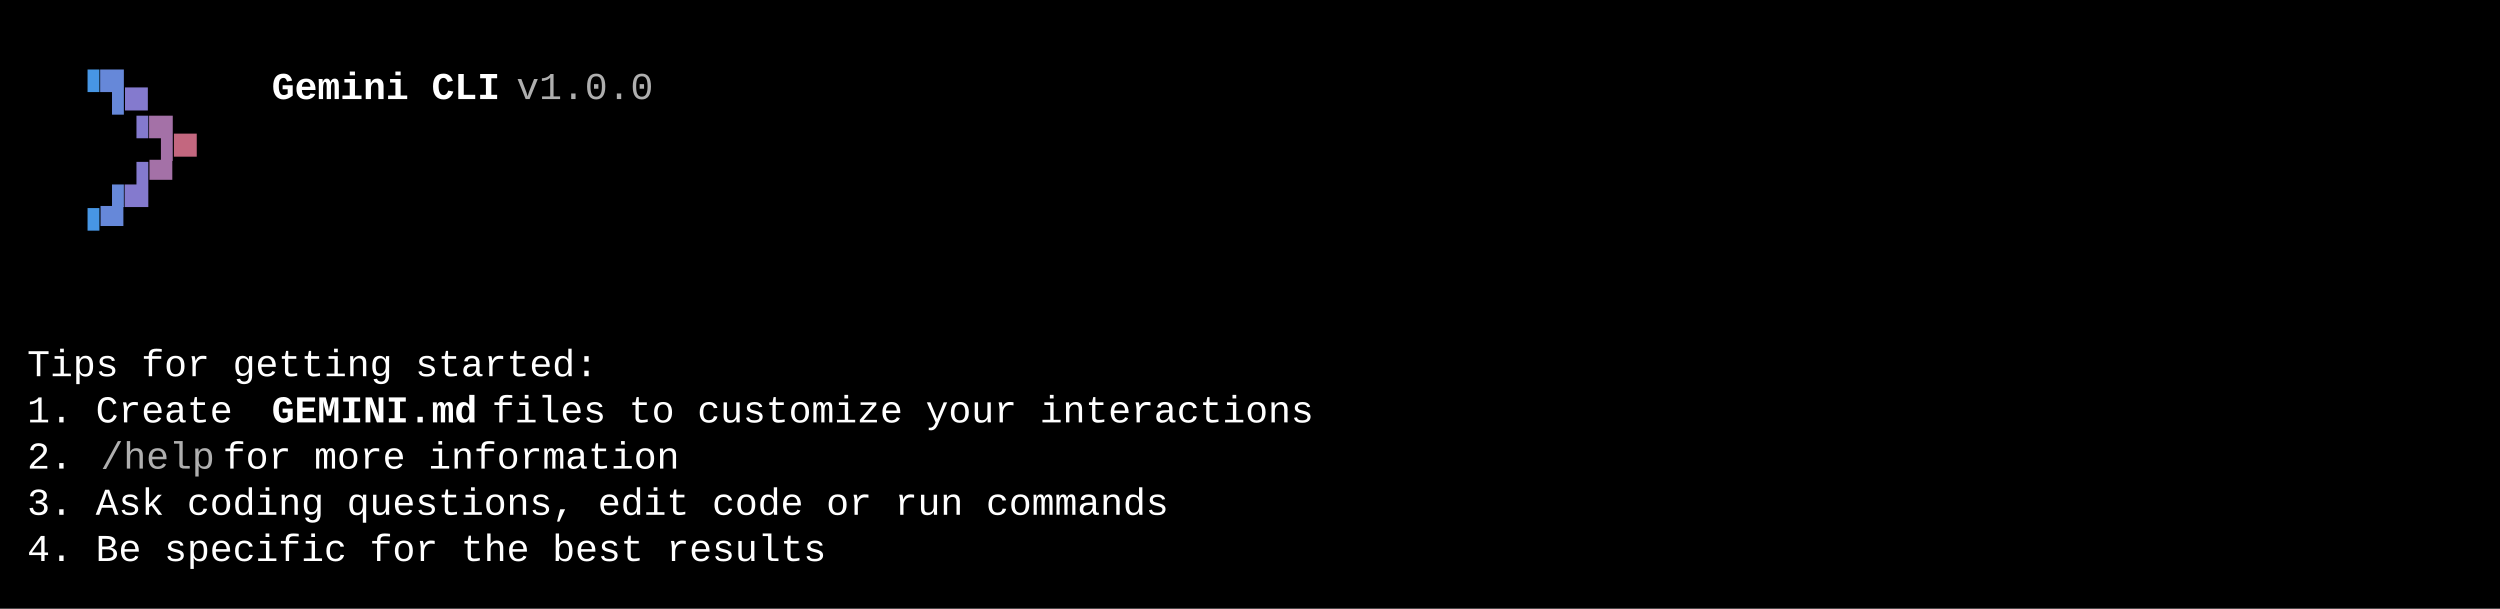
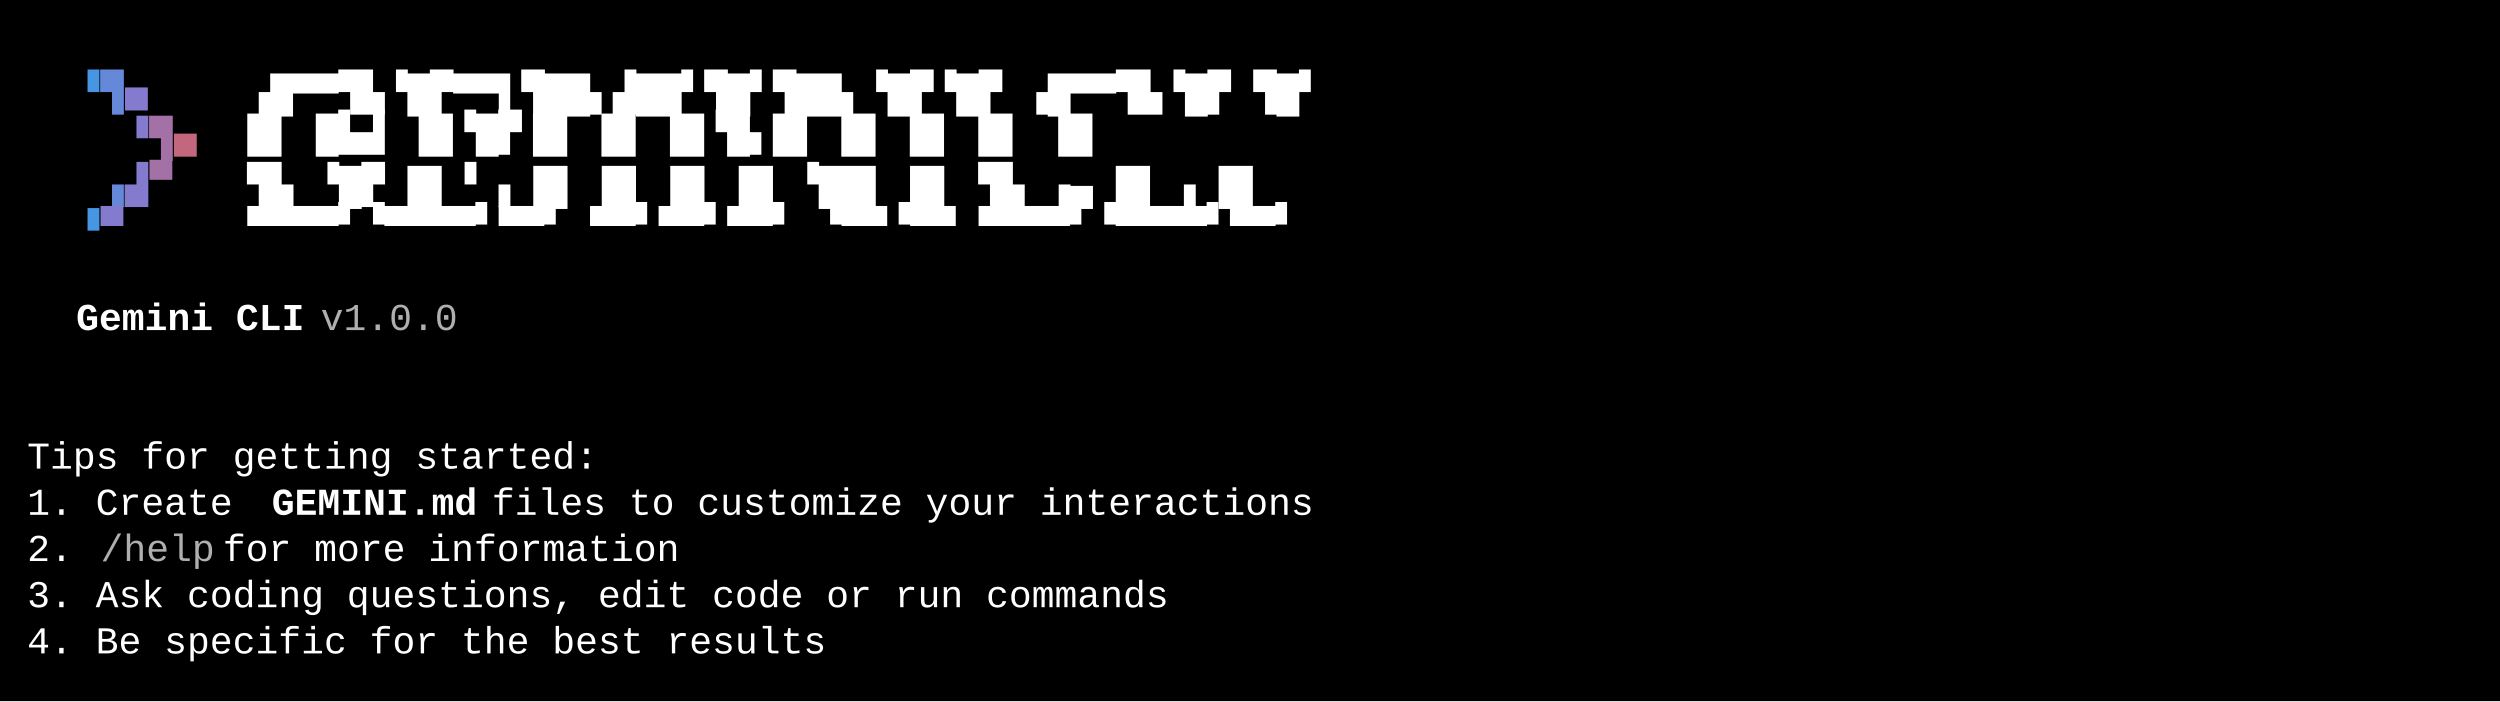
- <svg xmlns="http://www.w3.org/2000/svg" width="920" height="224" viewBox="0 0 920 224">
+ <svg xmlns="http://www.w3.org/2000/svg" width="920" height="258" viewBox="0 0 920 258">
  <style>
    text { font-family: Consolas, "Courier New", monospace; font-size: 14px; dominant-baseline: text-before-edge; white-space: pre; }
  </style>
-   <rect width="920" height="224" fill="#000000" />
+   <rect width="920" height="258" fill="#000000" />
  <g transform="translate(10, 10)">
    <text x="18" y="19" fill="#4796e4" textLength="9" lengthAdjust="spacingAndGlyphs">▝</text>
    <text x="27" y="19" fill="#6688d9" textLength="9" lengthAdjust="spacingAndGlyphs">▜</text>
    <text x="36" y="19" fill="#847ace" textLength="9" lengthAdjust="spacingAndGlyphs">▄</text>
-     <text x="90" y="19" fill="#ffffff" textLength="90" lengthAdjust="spacingAndGlyphs" font-weight="bold">Gemini CLI</text>
-     <text x="180" y="19" fill="#afafaf" textLength="63" lengthAdjust="spacingAndGlyphs"> v1.0.0</text>
+     <text x="81" y="19" fill="#ffffff" textLength="450" lengthAdjust="spacingAndGlyphs">▗█▀▀▜▙▝█▛▀▀▌▜██▖▟██▘▜█▘▜██▖▝█▛▝█▛  ▗█▀▀▜▙▝█▛   ▜█▘</text>
    <text x="36" y="36" fill="#847ace" textLength="9" lengthAdjust="spacingAndGlyphs">▝</text>
    <text x="45" y="36" fill="#a471a7" textLength="9" lengthAdjust="spacingAndGlyphs">▜</text>
    <text x="54" y="36" fill="#c3677f" textLength="9" lengthAdjust="spacingAndGlyphs">▄</text>
+     <text x="81" y="36" fill="#ffffff" textLength="450" lengthAdjust="spacingAndGlyphs">█▌     █▙▟  ▐█▝█▛▐█ ▐█ ▐█▝█▖█▌ █▌  █▌     █▌   ▐█ </text>
    <text x="27" y="53" fill="#6688d9" textLength="9" lengthAdjust="spacingAndGlyphs">▗</text>
    <text x="36" y="53" fill="#847ace" textLength="9" lengthAdjust="spacingAndGlyphs">▟</text>
    <text x="45" y="53" fill="#a471a7" textLength="9" lengthAdjust="spacingAndGlyphs">▀</text>
+     <text x="81" y="53" fill="#ffffff" textLength="450" lengthAdjust="spacingAndGlyphs">▜▙ ▝█▛ █▌▝ ▖▐█   ▐█ ▐█ ▐█ ▝██▌ █▌  ▜▙  ▗▄ █▌  ▖▐█ </text>
    <text x="18" y="70" fill="#4796e4" textLength="9" lengthAdjust="spacingAndGlyphs">▝</text>
-     <text x="27" y="70" fill="#6688d9" textLength="9" lengthAdjust="spacingAndGlyphs">▀</text>
-     <text x="0" y="121" fill="#ffffff" textLength="225" lengthAdjust="spacingAndGlyphs">Tips for getting started:</text>
-     <text x="0" y="138" fill="#ffffff" textLength="90" lengthAdjust="spacingAndGlyphs">1. Create </text>
-     <text x="90" y="138" fill="#ffffff" textLength="81" lengthAdjust="spacingAndGlyphs" font-weight="bold">GEMINI.md</text>
-     <text x="171" y="138" fill="#ffffff" textLength="333" lengthAdjust="spacingAndGlyphs"> files to customize your interactions</text>
-     <text x="0" y="155" fill="#ffffff" textLength="27" lengthAdjust="spacingAndGlyphs">2. </text>
-     <text x="27" y="155" fill="#afafaf" textLength="45" lengthAdjust="spacingAndGlyphs">/help</text>
-     <text x="72" y="155" fill="#ffffff" textLength="189" lengthAdjust="spacingAndGlyphs"> for more information</text>
-     <text x="0" y="172" fill="#ffffff" textLength="450" lengthAdjust="spacingAndGlyphs">3. Ask coding questions, edit code or run commands</text>
-     <text x="0" y="189" fill="#ffffff" textLength="315" lengthAdjust="spacingAndGlyphs">4. Be specific for the best results</text>
+     <text x="27" y="70" fill="#847ace" textLength="9" lengthAdjust="spacingAndGlyphs">▀</text>
+     <text x="81" y="70" fill="#ffffff" textLength="450" lengthAdjust="spacingAndGlyphs"> ▀▀▀▀▘▝▀▀▀▀▘▀▀▘  ▀▀▘▀▀▘▀▀▘ ▝▀▀▝▀▀   ▀▀▀▀▘▝▀▀▀▀▘▀▀▘</text>
+     <text x="18" y="104" fill="#ffffff" textLength="90" lengthAdjust="spacingAndGlyphs" font-weight="bold">Gemini CLI</text>
+     <text x="108" y="104" fill="#afafaf" textLength="63" lengthAdjust="spacingAndGlyphs"> v1.0.0</text>
+     <text x="0" y="155" fill="#ffffff" textLength="225" lengthAdjust="spacingAndGlyphs">Tips for getting started:</text>
+     <text x="0" y="172" fill="#ffffff" textLength="90" lengthAdjust="spacingAndGlyphs">1. Create </text>
+     <text x="90" y="172" fill="#ffffff" textLength="81" lengthAdjust="spacingAndGlyphs" font-weight="bold">GEMINI.md</text>
+     <text x="171" y="172" fill="#ffffff" textLength="333" lengthAdjust="spacingAndGlyphs"> files to customize your interactions</text>
+     <text x="0" y="189" fill="#ffffff" textLength="27" lengthAdjust="spacingAndGlyphs">2. </text>
+     <text x="27" y="189" fill="#afafaf" textLength="45" lengthAdjust="spacingAndGlyphs">/help</text>
+     <text x="72" y="189" fill="#ffffff" textLength="189" lengthAdjust="spacingAndGlyphs"> for more information</text>
+     <text x="0" y="206" fill="#ffffff" textLength="450" lengthAdjust="spacingAndGlyphs">3. Ask coding questions, edit code or run commands</text>
+     <text x="0" y="223" fill="#ffffff" textLength="315" lengthAdjust="spacingAndGlyphs">4. Be specific for the best results</text>
  </g>
</svg>
